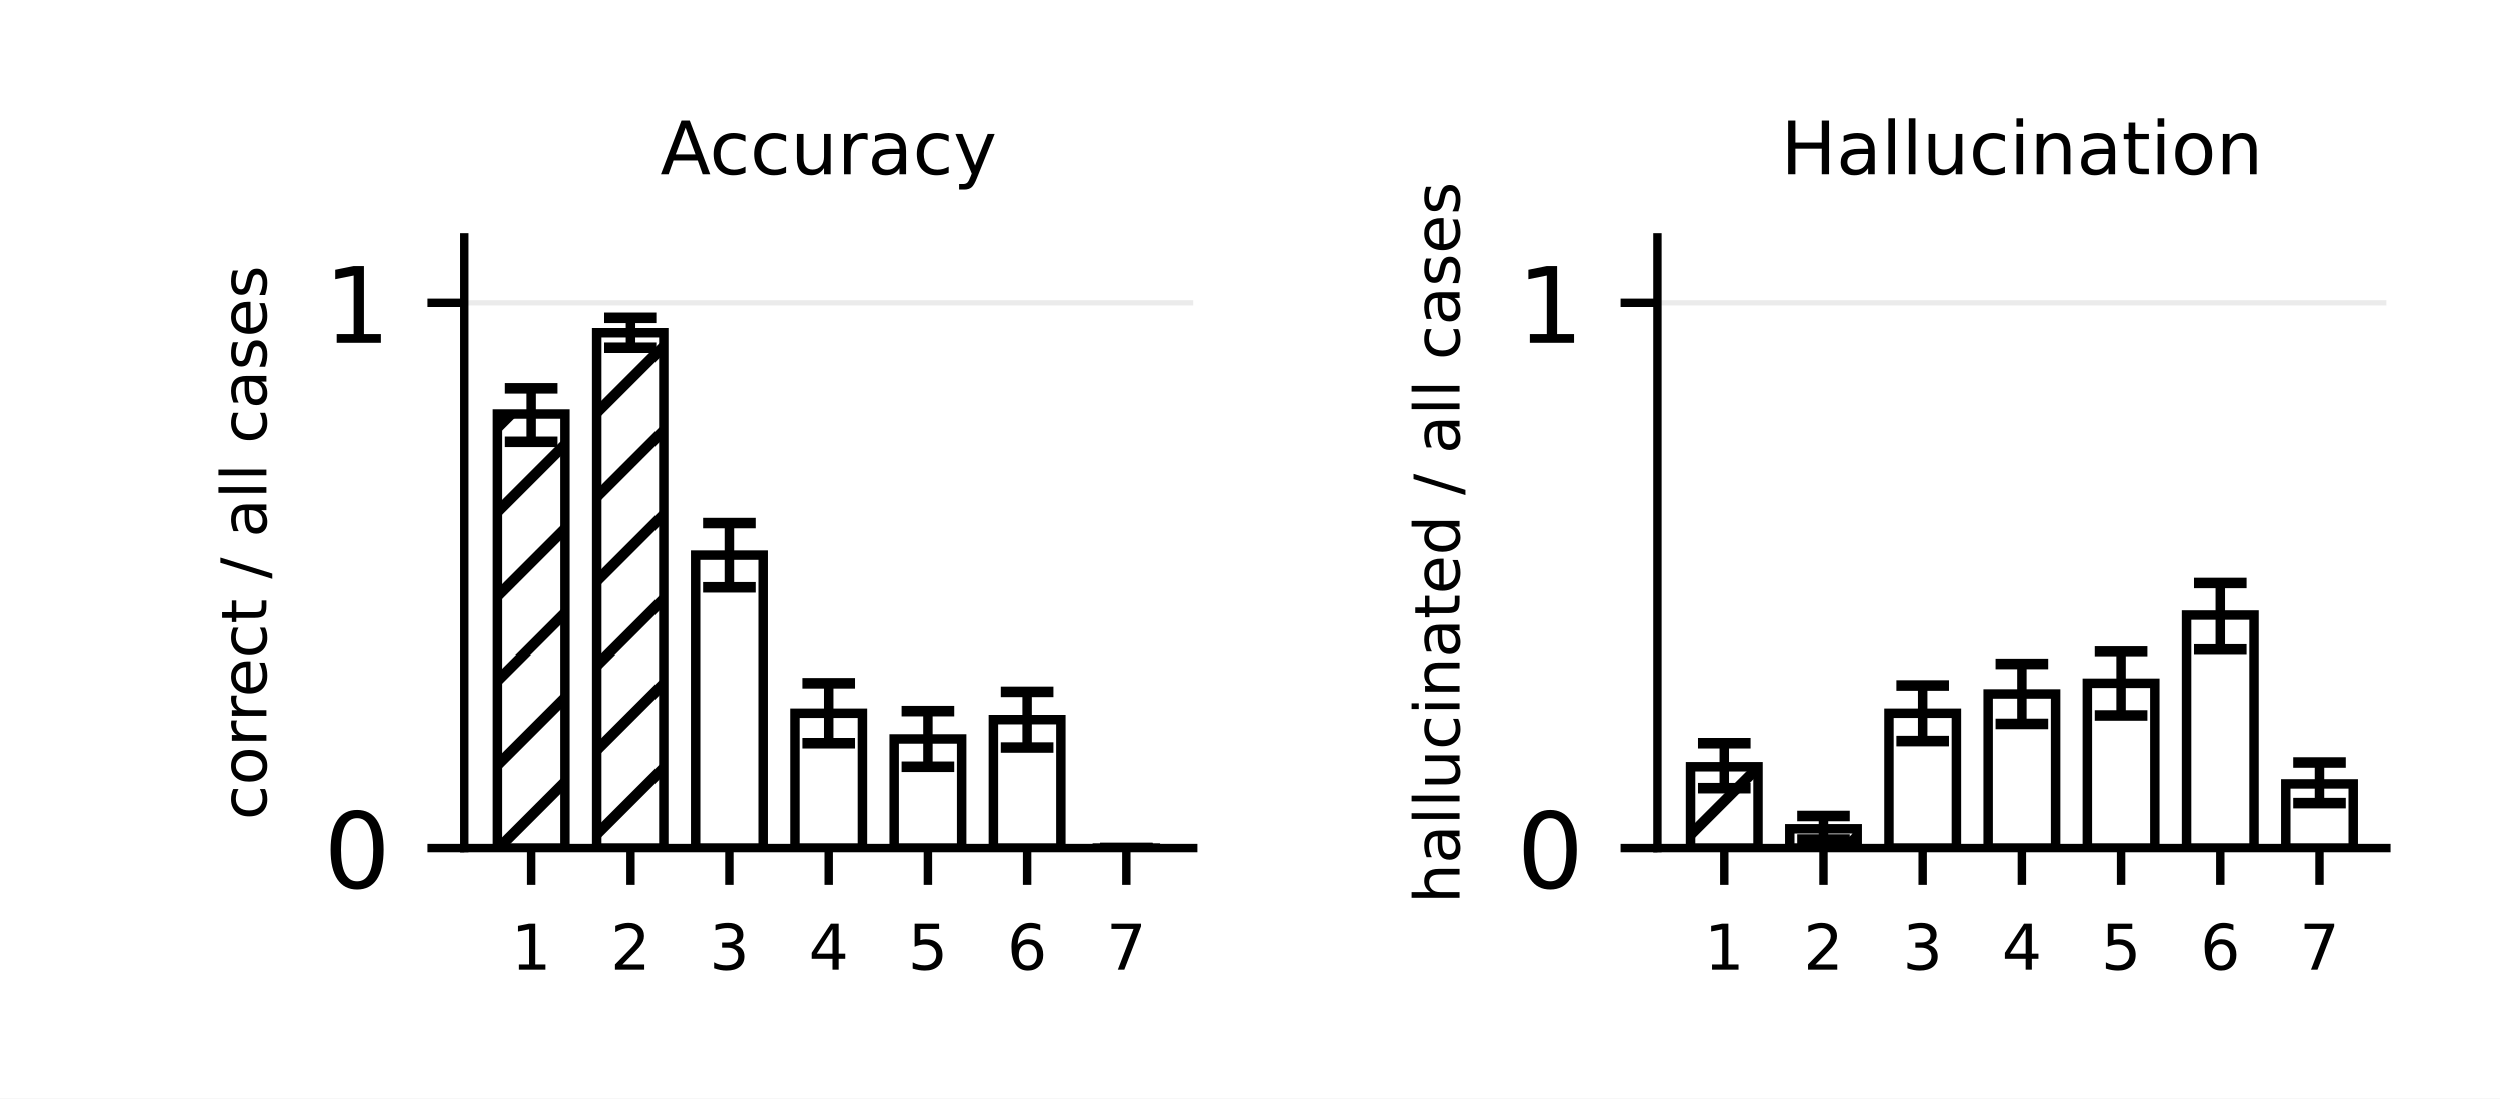
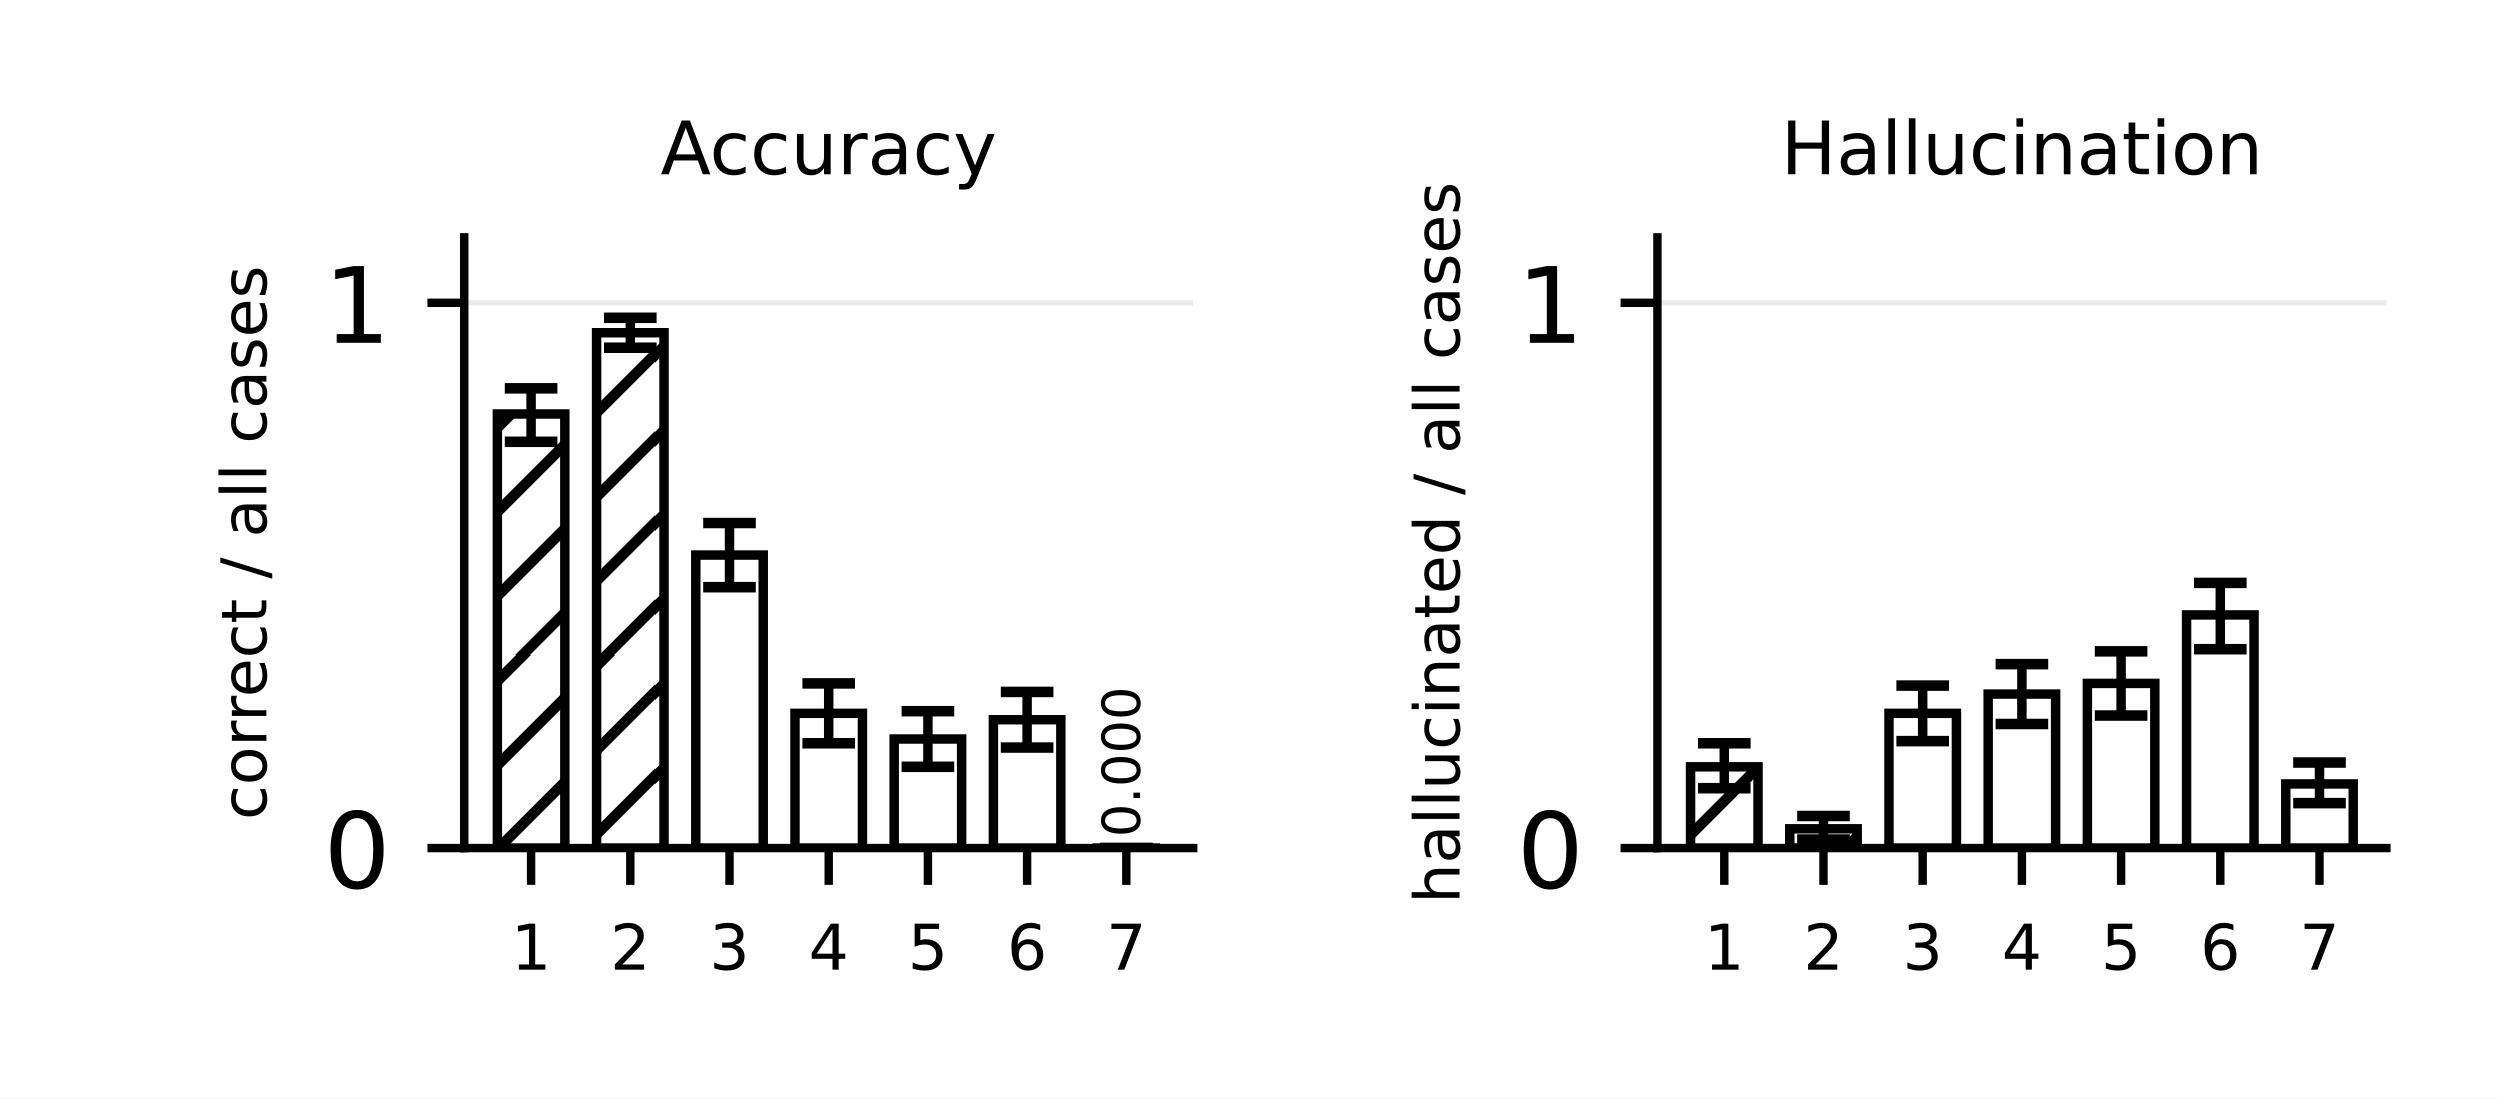
<svg xmlns="http://www.w3.org/2000/svg" xmlns:xlink="http://www.w3.org/1999/xlink" width="237.6pt" height="104.4pt" viewBox="0 0 237.6 104.4" version="1.1">
  <defs>
    <style type="text/css">*{stroke-linejoin: round; stroke-linecap: butt}</style>
  </defs>
  <g id="figure_1">
    <g id="patch_1">
      <path d="M 0 104.4  L 237.6 104.4  L 237.6 0  L 0 0  z " style="fill: #ffffff" />
    </g>
    <g id="axes_1">
      <g id="patch_2">
        <path d="M 44.121 80.6  L 113.4 80.6  L 113.4 22.56  L 44.121 22.56  z " style="fill: #ffffff" />
      </g>
      <g id="matplotlib.axis_1">
        <g id="xtick_1">
          <g id="line2d_1">
            <defs>
              <path id="m5c77eb279c" d="M 0 0  L 0 3.5  " style="stroke: #000000; stroke-width: 0.8" />
            </defs>
            <g>
              <use xlink:href="#m5c77eb279c" x="50.476" y="80.6" style="stroke: #000000; stroke-width: 0.8" />
            </g>
          </g>
          <g id="text_1">
            <g transform="translate(48.56728 92.15859) scale(0.06 -0.06)">
              <defs>
                <path id="DejaVuSans-14" d="M 794 531  L 1825 531  L 1825 4091  L 703 3866  L 703 4441  L 1819 4666  L 2450 4666  L 2450 531  L 3481 531  L 3481 0  L 794 0  L 794 531  z " transform="scale(0.015625)" />
              </defs>
              <use xlink:href="#DejaVuSans-14" />
            </g>
          </g>
        </g>
        <g id="xtick_2">
          <g id="line2d_2">
            <g>
              <use xlink:href="#m5c77eb279c" x="59.904" y="80.6" style="stroke: #000000; stroke-width: 0.8" />
            </g>
          </g>
          <g id="text_2">
            <g transform="translate(57.9955 92.15859) scale(0.06 -0.06)">
              <defs>
                <path id="DejaVuSans-15" d="M 1228 531  L 3431 531  L 3431 0  L 469 0  L 469 531  Q 828 903 1448 1529  Q 2069 2156 2228 2338  Q 2531 2678 2651 2914  Q 2772 3150 2772 3378  Q 2772 3750 2511 3984  Q 2250 4219 1831 4219  Q 1534 4219 1204 4116  Q 875 4013 500 3803  L 500 4441  Q 881 4594 1212 4672  Q 1544 4750 1819 4750  Q 2544 4750 2975 4387  Q 3406 4025 3406 3419  Q 3406 3131 3298 2873  Q 3191 2616 2906 2266  Q 2828 2175 2409 1742  Q 1991 1309 1228 531  z " transform="scale(0.015625)" />
              </defs>
              <use xlink:href="#DejaVuSans-15" />
            </g>
          </g>
        </g>
        <g id="xtick_3">
          <g id="line2d_3">
            <g>
              <use xlink:href="#m5c77eb279c" x="69.332" y="80.6" style="stroke: #000000; stroke-width: 0.8" />
            </g>
          </g>
          <g id="text_3">
            <g transform="translate(67.42373 92.15859) scale(0.06 -0.06)">
              <defs>
                <path id="DejaVuSans-16" d="M 2597 2516  Q 3050 2419 3304 2112  Q 3559 1806 3559 1356  Q 3559 666 3084 287  Q 2609 -91 1734 -91  Q 1441 -91 1130 -33  Q 819 25 488 141  L 488 750  Q 750 597 1062 519  Q 1375 441 1716 441  Q 2309 441 2620 675  Q 2931 909 2931 1356  Q 2931 1769 2642 2001  Q 2353 2234 1838 2234  L 1294 2234  L 1294 2753  L 1863 2753  Q 2328 2753 2575 2939  Q 2822 3125 2822 3475  Q 2822 3834 2567 4026  Q 2313 4219 1838 4219  Q 1578 4219 1281 4162  Q 984 4106 628 3988  L 628 4550  Q 988 4650 1302 4700  Q 1616 4750 1894 4750  Q 2613 4750 3031 4423  Q 3450 4097 3450 3541  Q 3450 3153 3228 2886  Q 3006 2619 2597 2516  z " transform="scale(0.015625)" />
              </defs>
              <use xlink:href="#DejaVuSans-16" />
            </g>
          </g>
        </g>
        <g id="xtick_4">
          <g id="line2d_4">
            <g>
              <use xlink:href="#m5c77eb279c" x="78.761" y="80.6" style="stroke: #000000; stroke-width: 0.8" />
            </g>
          </g>
          <g id="text_4">
            <g transform="translate(76.85195 92.15859) scale(0.06 -0.06)">
              <defs>
                <path id="DejaVuSans-17" d="M 2419 4116  L 825 1625  L 2419 1625  L 2419 4116  z M 2253 4666  L 3047 4666  L 3047 1625  L 3713 1625  L 3713 1100  L 3047 1100  L 3047 0  L 2419 0  L 2419 1100  L 313 1100  L 313 1709  L 2253 4666  z " transform="scale(0.015625)" />
              </defs>
              <use xlink:href="#DejaVuSans-17" />
            </g>
          </g>
        </g>
        <g id="xtick_5">
          <g id="line2d_5">
            <g>
              <use xlink:href="#m5c77eb279c" x="88.189" y="80.6" style="stroke: #000000; stroke-width: 0.8" />
            </g>
          </g>
          <g id="text_5">
            <g transform="translate(86.28018 92.15859) scale(0.06 -0.06)">
              <defs>
                <path id="DejaVuSans-18" d="M 691 4666  L 3169 4666  L 3169 4134  L 1269 4134  L 1269 2991  Q 1406 3038 1543 3061  Q 1681 3084 1819 3084  Q 2600 3084 3056 2656  Q 3513 2228 3513 1497  Q 3513 744 3044 326  Q 2575 -91 1722 -91  Q 1428 -91 1123 -41  Q 819 9 494 109  L 494 744  Q 775 591 1075 516  Q 1375 441 1709 441  Q 2250 441 2565 725  Q 2881 1009 2881 1497  Q 2881 1984 2565 2268  Q 2250 2553 1709 2553  Q 1456 2553 1204 2497  Q 953 2441 691 2322  L 691 4666  z " transform="scale(0.015625)" />
              </defs>
              <use xlink:href="#DejaVuSans-18" />
            </g>
          </g>
        </g>
        <g id="xtick_6">
          <g id="line2d_6">
            <g>
              <use xlink:href="#m5c77eb279c" x="97.617" y="80.6" style="stroke: #000000; stroke-width: 0.8" />
            </g>
          </g>
          <g id="text_6">
            <g transform="translate(95.7084 92.15859) scale(0.06 -0.06)">
              <defs>
                <path id="DejaVuSans-19" d="M 2113 2584  Q 1688 2584 1439 2293  Q 1191 2003 1191 1497  Q 1191 994 1439 701  Q 1688 409 2113 409  Q 2538 409 2786 701  Q 3034 994 3034 1497  Q 3034 2003 2786 2293  Q 2538 2584 2113 2584  z M 3366 4563  L 3366 3988  Q 3128 4100 2886 4159  Q 2644 4219 2406 4219  Q 1781 4219 1451 3797  Q 1122 3375 1075 2522  Q 1259 2794 1537 2939  Q 1816 3084 2150 3084  Q 2853 3084 3261 2657  Q 3669 2231 3669 1497  Q 3669 778 3244 343  Q 2819 -91 2113 -91  Q 1303 -91 875 529  Q 447 1150 447 2328  Q 447 3434 972 4092  Q 1497 4750 2381 4750  Q 2619 4750 2861 4703  Q 3103 4656 3366 4563  z " transform="scale(0.015625)" />
              </defs>
              <use xlink:href="#DejaVuSans-19" />
            </g>
          </g>
        </g>
        <g id="xtick_7">
          <g id="line2d_7">
            <g>
              <use xlink:href="#m5c77eb279c" x="107.045" y="80.6" style="stroke: #000000; stroke-width: 0.8" />
            </g>
          </g>
          <g id="text_7">
            <g transform="translate(105.1366 92.15859) scale(0.06 -0.06)">
              <defs>
                <path id="DejaVuSans-1a" d="M 525 4666  L 3525 4666  L 3525 4397  L 1831 0  L 1172 0  L 2766 4134  L 525 4134  L 525 4666  z " transform="scale(0.015625)" />
              </defs>
              <use xlink:href="#DejaVuSans-1a" />
            </g>
          </g>
        </g>
      </g>
      <g id="matplotlib.axis_2">
        <g id="ytick_1">
          <g id="line2d_8">
            <path d="M 44.121 80.6  L 113.4 80.6  " clip-path="url(#pd2de318ca3)" style="fill: none; stroke: #b0b0b0; stroke-opacity: 0.25; stroke-width: 0.5; stroke-linecap: square" />
          </g>
          <g id="line2d_9">
            <defs>
              <path id="m123de1e833" d="M 0 0  L -3.5 0  " style="stroke: #000000; stroke-width: 0.8" />
            </defs>
            <g>
              <use xlink:href="#m123de1e833" x="44.121" y="80.6" style="stroke: #000000; stroke-width: 0.8" />
            </g>
          </g>
          <g id="text_8">
            <g transform="translate(30.75891 84.39883) scale(0.1 -0.1)">
              <defs>
                <path id="DejaVuSans-13" d="M 2034 4250  Q 1547 4250 1301 3770  Q 1056 3291 1056 2328  Q 1056 1369 1301 889  Q 1547 409 2034 409  Q 2525 409 2770 889  Q 3016 1369 3016 2328  Q 3016 3291 2770 3770  Q 2525 4250 2034 4250  z M 2034 4750  Q 2819 4750 3233 4129  Q 3647 3509 3647 2328  Q 3647 1150 3233 529  Q 2819 -91 2034 -91  Q 1250 -91 836 529  Q 422 1150 422 2328  Q 422 3509 836 4129  Q 1250 4750 2034 4750  z " transform="scale(0.015625)" />
              </defs>
              <use xlink:href="#DejaVuSans-13" />
            </g>
          </g>
        </g>
        <g id="ytick_2">
          <g id="line2d_10">
            <path d="M 44.121 28.779  L 113.4 28.779  " clip-path="url(#pd2de318ca3)" style="fill: none; stroke: #b0b0b0; stroke-opacity: 0.25; stroke-width: 0.5; stroke-linecap: square" />
          </g>
          <g id="line2d_11">
            <g>
              <use xlink:href="#m123de1e833" x="44.121" y="28.779" style="stroke: #000000; stroke-width: 0.8" />
            </g>
          </g>
          <g id="text_9">
            <g transform="translate(30.75891 32.5774) scale(0.1 -0.1)">
              <use xlink:href="#DejaVuSans-14" />
            </g>
          </g>
        </g>
        <g id="text_10">
          <g transform="translate(25.3175 77.92047) rotate(-90) scale(0.06 -0.06)">
            <defs>
              <path id="DejaVuSans-46" d="M 3122 3366  L 3122 2828  Q 2878 2963 2633 3030  Q 2388 3097 2138 3097  Q 1578 3097 1268 2742  Q 959 2388 959 1747  Q 959 1106 1268 751  Q 1578 397 2138 397  Q 2388 397 2633 464  Q 2878 531 3122 666  L 3122 134  Q 2881 22 2623 -34  Q 2366 -91 2075 -91  Q 1284 -91 818 406  Q 353 903 353 1747  Q 353 2603 823 3093  Q 1294 3584 2113 3584  Q 2378 3584 2631 3529  Q 2884 3475 3122 3366  z " transform="scale(0.015625)" />
              <path id="DejaVuSans-52" d="M 1959 3097  Q 1497 3097 1228 2736  Q 959 2375 959 1747  Q 959 1119 1226 758  Q 1494 397 1959 397  Q 2419 397 2687 759  Q 2956 1122 2956 1747  Q 2956 2369 2687 2733  Q 2419 3097 1959 3097  z M 1959 3584  Q 2709 3584 3137 3096  Q 3566 2609 3566 1747  Q 3566 888 3137 398  Q 2709 -91 1959 -91  Q 1206 -91 779 398  Q 353 888 353 1747  Q 353 2609 779 3096  Q 1206 3584 1959 3584  z " transform="scale(0.015625)" />
              <path id="DejaVuSans-55" d="M 2631 2963  Q 2534 3019 2420 3045  Q 2306 3072 2169 3072  Q 1681 3072 1420 2755  Q 1159 2438 1159 1844  L 1159 0  L 581 0  L 581 3500  L 1159 3500  L 1159 2956  Q 1341 3275 1631 3429  Q 1922 3584 2338 3584  Q 2397 3584 2469 3576  Q 2541 3569 2628 3553  L 2631 2963  z " transform="scale(0.015625)" />
              <path id="DejaVuSans-48" d="M 3597 1894  L 3597 1613  L 953 1613  Q 991 1019 1311 708  Q 1631 397 2203 397  Q 2534 397 2845 478  Q 3156 559 3463 722  L 3463 178  Q 3153 47 2828 -22  Q 2503 -91 2169 -91  Q 1331 -91 842 396  Q 353 884 353 1716  Q 353 2575 817 3079  Q 1281 3584 2069 3584  Q 2775 3584 3186 3129  Q 3597 2675 3597 1894  z M 3022 2063  Q 3016 2534 2758 2815  Q 2500 3097 2075 3097  Q 1594 3097 1305 2825  Q 1016 2553 972 2059  L 3022 2063  z " transform="scale(0.015625)" />
              <path id="DejaVuSans-57" d="M 1172 4494  L 1172 3500  L 2356 3500  L 2356 3053  L 1172 3053  L 1172 1153  Q 1172 725 1289 603  Q 1406 481 1766 481  L 2356 481  L 2356 0  L 1766 0  Q 1100 0 847 248  Q 594 497 594 1153  L 594 3053  L 172 3053  L 172 3500  L 594 3500  L 594 4494  L 1172 4494  z " transform="scale(0.015625)" />
              <path id="DejaVuSans-3" transform="scale(0.015625)" />
              <path id="DejaVuSans-12" d="M 1625 4666  L 2156 4666  L 531 -594  L 0 -594  L 1625 4666  z " transform="scale(0.015625)" />
              <path id="DejaVuSans-44" d="M 2194 1759  Q 1497 1759 1228 1600  Q 959 1441 959 1056  Q 959 750 1161 570  Q 1363 391 1709 391  Q 2188 391 2477 730  Q 2766 1069 2766 1631  L 2766 1759  L 2194 1759  z M 3341 1997  L 3341 0  L 2766 0  L 2766 531  Q 2569 213 2275 61  Q 1981 -91 1556 -91  Q 1019 -91 701 211  Q 384 513 384 1019  Q 384 1609 779 1909  Q 1175 2209 1959 2209  L 2766 2209  L 2766 2266  Q 2766 2663 2505 2880  Q 2244 3097 1772 3097  Q 1472 3097 1187 3025  Q 903 2953 641 2809  L 641 3341  Q 956 3463 1253 3523  Q 1550 3584 1831 3584  Q 2591 3584 2966 3190  Q 3341 2797 3341 1997  z " transform="scale(0.015625)" />
              <path id="DejaVuSans-4f" d="M 603 4863  L 1178 4863  L 1178 0  L 603 0  L 603 4863  z " transform="scale(0.015625)" />
              <path id="DejaVuSans-56" d="M 2834 3397  L 2834 2853  Q 2591 2978 2328 3040  Q 2066 3103 1784 3103  Q 1356 3103 1142 2972  Q 928 2841 928 2578  Q 928 2378 1081 2264  Q 1234 2150 1697 2047  L 1894 2003  Q 2506 1872 2764 1633  Q 3022 1394 3022 966  Q 3022 478 2636 193  Q 2250 -91 1575 -91  Q 1294 -91 989 -36  Q 684 19 347 128  L 347 722  Q 666 556 975 473  Q 1284 391 1588 391  Q 1994 391 2212 530  Q 2431 669 2431 922  Q 2431 1156 2273 1281  Q 2116 1406 1581 1522  L 1381 1569  Q 847 1681 609 1914  Q 372 2147 372 2553  Q 372 3047 722 3315  Q 1072 3584 1716 3584  Q 2034 3584 2315 3537  Q 2597 3491 2834 3397  z " transform="scale(0.015625)" />
            </defs>
            <use xlink:href="#DejaVuSans-46" />
            <use xlink:href="#DejaVuSans-52" transform="translate(54.98438 0)" />
            <use xlink:href="#DejaVuSans-55" transform="translate(116.1719 0)" />
            <use xlink:href="#DejaVuSans-55" transform="translate(155.5312 0)" />
            <use xlink:href="#DejaVuSans-48" transform="translate(194.4375 0)" />
            <use xlink:href="#DejaVuSans-46" transform="translate(255.9688 0)" />
            <use xlink:href="#DejaVuSans-57" transform="translate(310.9531 0)" />
            <use xlink:href="#DejaVuSans-3" transform="translate(350.1562 0)" />
            <use xlink:href="#DejaVuSans-12" transform="translate(381.9375 0)" />
            <use xlink:href="#DejaVuSans-3" transform="translate(415.625 0)" />
            <use xlink:href="#DejaVuSans-44" transform="translate(447.4062 0)" />
            <use xlink:href="#DejaVuSans-4f" transform="translate(508.6875 0)" />
            <use xlink:href="#DejaVuSans-4f" transform="translate(536.4688 0)" />
            <use xlink:href="#DejaVuSans-3" transform="translate(564.25 0)" />
            <use xlink:href="#DejaVuSans-46" transform="translate(596.0312 0)" />
            <use xlink:href="#DejaVuSans-44" transform="translate(651.0156 0)" />
            <use xlink:href="#DejaVuSans-56" transform="translate(712.2969 0)" />
            <use xlink:href="#DejaVuSans-48" transform="translate(764.3906 0)" />
            <use xlink:href="#DejaVuSans-56" transform="translate(825.9219 0)" />
          </g>
        </g>
      </g>
      <g id="patch_3">
        <path d="M 47.27 80.6  L 53.682 80.6  L 53.682 39.345  L 47.27 39.345  z " clip-path="url(#pd2de318ca3)" style="fill: url(#h8605f12d68); stroke: #000000; stroke-width: 0.9; stroke-linejoin: miter" />
      </g>
      <g id="patch_4">
        <path d="M 56.699 80.6  L 63.11 80.6  L 63.11 31.624  L 56.699 31.624  z " clip-path="url(#pd2de318ca3)" style="fill: url(#h8605f12d68); stroke: #000000; stroke-width: 0.9; stroke-linejoin: miter" />
      </g>
      <g id="patch_5">
        <path d="M 66.127 80.6  L 72.538 80.6  L 72.538 52.756  L 66.127 52.756  z " clip-path="url(#pd2de318ca3)" style="fill: #ffffff; stroke: #000000; stroke-width: 0.9; stroke-linejoin: miter" />
      </g>
      <g id="patch_6">
        <path d="M 75.555 80.6  L 81.966 80.6  L 81.966 67.795  L 75.555 67.795  z " clip-path="url(#pd2de318ca3)" style="fill: #ffffff; stroke: #000000; stroke-width: 0.9; stroke-linejoin: miter" />
      </g>
      <g id="patch_7">
        <path d="M 84.983 80.6  L 91.395 80.6  L 91.395 70.236  L 84.983 70.236  z " clip-path="url(#pd2de318ca3)" style="fill: #ffffff; stroke: #000000; stroke-width: 0.9; stroke-linejoin: miter" />
      </g>
      <g id="patch_8">
        <path d="M 94.412 80.6  L 100.823 80.6  L 100.823 68.406  L 94.412 68.406  z " clip-path="url(#pd2de318ca3)" style="fill: #ffffff; stroke: #000000; stroke-width: 0.9; stroke-linejoin: miter" />
      </g>
      <g id="patch_9">
        <path d="M 103.84 80.6  L 110.251 80.6  L 110.251 80.6  L 103.84 80.6  z " clip-path="url(#pd2de318ca3)" style="fill: #ffffff; stroke: #000000; stroke-width: 0.9; stroke-linejoin: miter" />
      </g>
      <g id="LineCollection_1">
        <path d="M 50.476 41.988  L 50.476 36.909  " clip-path="url(#pd2de318ca3)" style="fill: none; stroke: #000000; stroke-width: 0.9" />
        <path d="M 59.904 33.049  L 59.904 30.204  " clip-path="url(#pd2de318ca3)" style="fill: none; stroke: #000000; stroke-width: 0.9" />
        <path d="M 69.332 55.809  L 69.332 49.709  " clip-path="url(#pd2de318ca3)" style="fill: none; stroke: #000000; stroke-width: 0.9" />
        <path d="M 78.761 70.64  L 78.761 64.95  " clip-path="url(#pd2de318ca3)" style="fill: none; stroke: #000000; stroke-width: 0.9" />
        <path d="M 88.189 72.879  L 88.189 67.593  " clip-path="url(#pd2de318ca3)" style="fill: none; stroke: #000000; stroke-width: 0.9" />
        <path d="M 97.617 71.049  L 97.617 65.764  " clip-path="url(#pd2de318ca3)" style="fill: none; stroke: #000000; stroke-width: 0.9" />
        <path d="M 107.045 80.6  L 107.045 80.6  " clip-path="url(#pd2de318ca3)" style="fill: none; stroke: #000000; stroke-width: 0.9" />
      </g>
      <g id="line2d_12">
        <defs>
          <path id="m8cae5026dc" d="M 2.5 0  L -2.5 -0  " style="stroke: #000000" />
        </defs>
        <g clip-path="url(#pd2de318ca3)">
          <use xlink:href="#m8cae5026dc" x="50.476" y="41.988" style="fill: #1f77b4; stroke: #000000" />
          <use xlink:href="#m8cae5026dc" x="59.904" y="33.049" style="fill: #1f77b4; stroke: #000000" />
          <use xlink:href="#m8cae5026dc" x="69.332" y="55.809" style="fill: #1f77b4; stroke: #000000" />
          <use xlink:href="#m8cae5026dc" x="78.761" y="70.64" style="fill: #1f77b4; stroke: #000000" />
          <use xlink:href="#m8cae5026dc" x="88.189" y="72.879" style="fill: #1f77b4; stroke: #000000" />
          <use xlink:href="#m8cae5026dc" x="97.617" y="71.049" style="fill: #1f77b4; stroke: #000000" />
          <use xlink:href="#m8cae5026dc" x="107.045" y="80.6" style="fill: #1f77b4; stroke: #000000" />
        </g>
      </g>
      <g id="line2d_13">
        <g clip-path="url(#pd2de318ca3)">
          <use xlink:href="#m8cae5026dc" x="50.476" y="36.909" style="fill: #1f77b4; stroke: #000000" />
          <use xlink:href="#m8cae5026dc" x="59.904" y="30.204" style="fill: #1f77b4; stroke: #000000" />
          <use xlink:href="#m8cae5026dc" x="69.332" y="49.709" style="fill: #1f77b4; stroke: #000000" />
          <use xlink:href="#m8cae5026dc" x="78.761" y="64.95" style="fill: #1f77b4; stroke: #000000" />
          <use xlink:href="#m8cae5026dc" x="88.189" y="67.593" style="fill: #1f77b4; stroke: #000000" />
          <use xlink:href="#m8cae5026dc" x="97.617" y="65.764" style="fill: #1f77b4; stroke: #000000" />
          <use xlink:href="#m8cae5026dc" x="107.045" y="80.6" style="fill: #1f77b4; stroke: #000000" />
        </g>
      </g>
      <g id="patch_10">
        <path d="M 44.121 80.6  L 44.121 22.56  " style="fill: none; stroke: #000000; stroke-width: 0.8; stroke-linejoin: miter; stroke-linecap: square" />
      </g>
      <g id="patch_11">
        <path d="M 44.121 80.6  L 113.4 80.6  " style="fill: none; stroke: #000000; stroke-width: 0.8; stroke-linejoin: miter; stroke-linecap: square" />
      </g>
      <g id="text_11">
+         <g transform="translate(108.3442 79.56357) rotate(-90) scale(0.05 -0.05)">
+           <defs>
+             <path id="DejaVuSans-11" d="M 684 794  L 1344 794  L 1344 0  L 684 0  L 684 794  z " transform="scale(0.015625)" />
+           </defs>
+           <use xlink:href="#DejaVuSans-13" />
+           <use xlink:href="#DejaVuSans-11" transform="translate(63.625 0)" />
+           <use xlink:href="#DejaVuSans-13" transform="translate(95.40625 0)" />
+           <use xlink:href="#DejaVuSans-13" transform="translate(159.0312 0)" />
+           <use xlink:href="#DejaVuSans-13" transform="translate(222.6562 0)" />
+         </g>
+       </g>
+       <g id="text_12">
        <g transform="translate(62.78102 16.56) scale(0.07 -0.07)">
          <defs>
            <path id="DejaVuSans-24" d="M 2188 4044  L 1331 1722  L 3047 1722  L 2188 4044  z M 1831 4666  L 2547 4666  L 4325 0  L 3669 0  L 3244 1197  L 1141 1197  L 716 0  L 50 0  L 1831 4666  z " transform="scale(0.015625)" />
            <path id="DejaVuSans-58" d="M 544 1381  L 544 3500  L 1119 3500  L 1119 1403  Q 1119 906 1312 657  Q 1506 409 1894 409  Q 2359 409 2629 706  Q 2900 1003 2900 1516  L 2900 3500  L 3475 3500  L 3475 0  L 2900 0  L 2900 538  Q 2691 219 2414 64  Q 2138 -91 1772 -91  Q 1169 -91 856 284  Q 544 659 544 1381  z M 1991 3584  L 1991 3584  z " transform="scale(0.015625)" />
            <path id="DejaVuSans-5c" d="M 2059 -325  Q 1816 -950 1584 -1140  Q 1353 -1331 966 -1331  L 506 -1331  L 506 -850  L 844 -850  Q 1081 -850 1212 -737  Q 1344 -625 1503 -206  L 1606 56  L 191 3500  L 800 3500  L 1894 763  L 2988 3500  L 3597 3500  L 2059 -325  z " transform="scale(0.015625)" />
          </defs>
          <use xlink:href="#DejaVuSans-24" />
          <use xlink:href="#DejaVuSans-46" transform="translate(66.65625 0)" />
          <use xlink:href="#DejaVuSans-46" transform="translate(121.6406 0)" />
          <use xlink:href="#DejaVuSans-58" transform="translate(176.625 0)" />
          <use xlink:href="#DejaVuSans-55" transform="translate(240 0)" />
          <use xlink:href="#DejaVuSans-44" transform="translate(281.1094 0)" />
          <use xlink:href="#DejaVuSans-46" transform="translate(342.3906 0)" />
          <use xlink:href="#DejaVuSans-5c" transform="translate(397.375 0)" />
        </g>
      </g>
    </g>
    <g id="axes_2">
      <g id="patch_12">
        <path d="M 157.521 80.6  L 226.8 80.6  L 226.8 22.56  L 157.521 22.56  z " style="fill: #ffffff" />
      </g>
      <g id="matplotlib.axis_3">
        <g id="xtick_8">
          <g id="line2d_14">
            <g>
              <use xlink:href="#m5c77eb279c" x="163.876" y="80.6" style="stroke: #000000; stroke-width: 0.8" />
            </g>
          </g>
-           <g id="text_12">
+           <g id="text_13">
            <g transform="translate(161.9673 92.15859) scale(0.06 -0.06)">
              <use xlink:href="#DejaVuSans-14" />
            </g>
          </g>
        </g>
        <g id="xtick_9">
          <g id="line2d_15">
            <g>
              <use xlink:href="#m5c77eb279c" x="173.304" y="80.6" style="stroke: #000000; stroke-width: 0.8" />
            </g>
          </g>
-           <g id="text_13">
+           <g id="text_14">
            <g transform="translate(171.3955 92.15859) scale(0.06 -0.06)">
              <use xlink:href="#DejaVuSans-15" />
            </g>
          </g>
        </g>
        <g id="xtick_10">
          <g id="line2d_16">
            <g>
              <use xlink:href="#m5c77eb279c" x="182.732" y="80.6" style="stroke: #000000; stroke-width: 0.8" />
            </g>
          </g>
-           <g id="text_14">
+           <g id="text_15">
            <g transform="translate(180.8237 92.15859) scale(0.06 -0.06)">
              <use xlink:href="#DejaVuSans-16" />
            </g>
          </g>
        </g>
        <g id="xtick_11">
          <g id="line2d_17">
            <g>
              <use xlink:href="#m5c77eb279c" x="192.161" y="80.6" style="stroke: #000000; stroke-width: 0.8" />
            </g>
          </g>
-           <g id="text_15">
+           <g id="text_16">
            <g transform="translate(190.252 92.15859) scale(0.06 -0.06)">
              <use xlink:href="#DejaVuSans-17" />
            </g>
          </g>
        </g>
        <g id="xtick_12">
          <g id="line2d_18">
            <g>
              <use xlink:href="#m5c77eb279c" x="201.589" y="80.6" style="stroke: #000000; stroke-width: 0.8" />
            </g>
          </g>
-           <g id="text_16">
+           <g id="text_17">
            <g transform="translate(199.6802 92.15859) scale(0.06 -0.06)">
              <use xlink:href="#DejaVuSans-18" />
            </g>
          </g>
        </g>
        <g id="xtick_13">
          <g id="line2d_19">
            <g>
              <use xlink:href="#m5c77eb279c" x="211.017" y="80.6" style="stroke: #000000; stroke-width: 0.8" />
            </g>
          </g>
-           <g id="text_17">
+           <g id="text_18">
            <g transform="translate(209.1084 92.15859) scale(0.06 -0.06)">
              <use xlink:href="#DejaVuSans-19" />
            </g>
          </g>
        </g>
        <g id="xtick_14">
          <g id="line2d_20">
            <g>
              <use xlink:href="#m5c77eb279c" x="220.445" y="80.6" style="stroke: #000000; stroke-width: 0.8" />
            </g>
          </g>
-           <g id="text_18">
+           <g id="text_19">
            <g transform="translate(218.5366 92.15859) scale(0.06 -0.06)">
              <use xlink:href="#DejaVuSans-1a" />
            </g>
          </g>
        </g>
      </g>
      <g id="matplotlib.axis_4">
        <g id="ytick_3">
          <g id="line2d_21">
            <path d="M 157.521 80.6  L 226.8 80.6  " clip-path="url(#p2d73ad8376)" style="fill: none; stroke: #b0b0b0; stroke-opacity: 0.25; stroke-width: 0.5; stroke-linecap: square" />
          </g>
          <g id="line2d_22">
            <g>
              <use xlink:href="#m123de1e833" x="157.521" y="80.6" style="stroke: #000000; stroke-width: 0.8" />
            </g>
          </g>
-           <g id="text_19">
+           <g id="text_20">
            <g transform="translate(144.1589 84.39883) scale(0.1 -0.1)">
              <use xlink:href="#DejaVuSans-13" />
            </g>
          </g>
        </g>
        <g id="ytick_4">
          <g id="line2d_23">
            <path d="M 157.521 28.779  L 226.8 28.779  " clip-path="url(#p2d73ad8376)" style="fill: none; stroke: #b0b0b0; stroke-opacity: 0.25; stroke-width: 0.5; stroke-linecap: square" />
          </g>
          <g id="line2d_24">
            <g>
              <use xlink:href="#m123de1e833" x="157.521" y="28.779" style="stroke: #000000; stroke-width: 0.8" />
            </g>
          </g>
-           <g id="text_20">
+           <g id="text_21">
            <g transform="translate(144.1589 32.5774) scale(0.1 -0.1)">
              <use xlink:href="#DejaVuSans-14" />
            </g>
          </g>
        </g>
-         <g id="text_21">
+         <g id="text_22">
          <g transform="translate(138.7175 85.87281) rotate(-90) scale(0.06 -0.06)">
            <defs>
              <path id="DejaVuSans-4b" d="M 3513 2113  L 3513 0  L 2938 0  L 2938 2094  Q 2938 2591 2744 2837  Q 2550 3084 2163 3084  Q 1697 3084 1428 2787  Q 1159 2491 1159 1978  L 1159 0  L 581 0  L 581 4863  L 1159 4863  L 1159 2956  Q 1366 3272 1645 3428  Q 1925 3584 2291 3584  Q 2894 3584 3203 3211  Q 3513 2838 3513 2113  z " transform="scale(0.015625)" />
              <path id="DejaVuSans-4c" d="M 603 3500  L 1178 3500  L 1178 0  L 603 0  L 603 3500  z M 603 4863  L 1178 4863  L 1178 4134  L 603 4134  L 603 4863  z " transform="scale(0.015625)" />
              <path id="DejaVuSans-51" d="M 3513 2113  L 3513 0  L 2938 0  L 2938 2094  Q 2938 2591 2744 2837  Q 2550 3084 2163 3084  Q 1697 3084 1428 2787  Q 1159 2491 1159 1978  L 1159 0  L 581 0  L 581 3500  L 1159 3500  L 1159 2956  Q 1366 3272 1645 3428  Q 1925 3584 2291 3584  Q 2894 3584 3203 3211  Q 3513 2838 3513 2113  z " transform="scale(0.015625)" />
              <path id="DejaVuSans-47" d="M 2906 2969  L 2906 4863  L 3481 4863  L 3481 0  L 2906 0  L 2906 525  Q 2725 213 2448 61  Q 2172 -91 1784 -91  Q 1150 -91 751 415  Q 353 922 353 1747  Q 353 2572 751 3078  Q 1150 3584 1784 3584  Q 2172 3584 2448 3432  Q 2725 3281 2906 2969  z M 947 1747  Q 947 1113 1208 752  Q 1469 391 1925 391  Q 2381 391 2643 752  Q 2906 1113 2906 1747  Q 2906 2381 2643 2742  Q 2381 3103 1925 3103  Q 1469 3103 1208 2742  Q 947 2381 947 1747  z " transform="scale(0.015625)" />
            </defs>
            <use xlink:href="#DejaVuSans-4b" />
            <use xlink:href="#DejaVuSans-44" transform="translate(63.375 0)" />
            <use xlink:href="#DejaVuSans-4f" transform="translate(124.6562 0)" />
            <use xlink:href="#DejaVuSans-4f" transform="translate(152.4375 0)" />
            <use xlink:href="#DejaVuSans-58" transform="translate(180.2188 0)" />
            <use xlink:href="#DejaVuSans-46" transform="translate(243.5938 0)" />
            <use xlink:href="#DejaVuSans-4c" transform="translate(298.5781 0)" />
            <use xlink:href="#DejaVuSans-51" transform="translate(326.3594 0)" />
            <use xlink:href="#DejaVuSans-44" transform="translate(389.7344 0)" />
            <use xlink:href="#DejaVuSans-57" transform="translate(451.0156 0)" />
            <use xlink:href="#DejaVuSans-48" transform="translate(490.2188 0)" />
            <use xlink:href="#DejaVuSans-47" transform="translate(551.75 0)" />
            <use xlink:href="#DejaVuSans-3" transform="translate(615.2344 0)" />
            <use xlink:href="#DejaVuSans-12" transform="translate(647.0156 0)" />
            <use xlink:href="#DejaVuSans-3" transform="translate(680.7031 0)" />
            <use xlink:href="#DejaVuSans-44" transform="translate(712.4844 0)" />
            <use xlink:href="#DejaVuSans-4f" transform="translate(773.7656 0)" />
            <use xlink:href="#DejaVuSans-4f" transform="translate(801.5469 0)" />
            <use xlink:href="#DejaVuSans-3" transform="translate(829.3281 0)" />
            <use xlink:href="#DejaVuSans-46" transform="translate(861.1094 0)" />
            <use xlink:href="#DejaVuSans-44" transform="translate(916.0938 0)" />
            <use xlink:href="#DejaVuSans-56" transform="translate(977.375 0)" />
            <use xlink:href="#DejaVuSans-48" transform="translate(1029.469 0)" />
            <use xlink:href="#DejaVuSans-56" transform="translate(1091 0)" />
          </g>
        </g>
      </g>
      <g id="patch_13">
        <path d="M 160.67 80.6  L 167.082 80.6  L 167.082 72.879  L 160.67 72.879  z " clip-path="url(#p2d73ad8376)" style="fill: url(#h8605f12d68); stroke: #000000; stroke-width: 0.9; stroke-linejoin: miter" />
      </g>
      <g id="patch_14">
        <path d="M 170.099 80.6  L 176.51 80.6  L 176.51 78.771  L 170.099 78.771  z " clip-path="url(#p2d73ad8376)" style="fill: url(#h8605f12d68); stroke: #000000; stroke-width: 0.9; stroke-linejoin: miter" />
      </g>
      <g id="patch_15">
        <path d="M 179.527 80.6  L 185.938 80.6  L 185.938 67.795  L 179.527 67.795  z " clip-path="url(#p2d73ad8376)" style="fill: #ffffff; stroke: #000000; stroke-width: 0.9; stroke-linejoin: miter" />
      </g>
      <g id="patch_16">
        <path d="M 188.955 80.6  L 195.366 80.6  L 195.366 65.966  L 188.955 65.966  z " clip-path="url(#p2d73ad8376)" style="fill: #ffffff; stroke: #000000; stroke-width: 0.9; stroke-linejoin: miter" />
      </g>
      <g id="patch_17">
        <path d="M 198.383 80.6  L 204.795 80.6  L 204.795 64.95  L 198.383 64.95  z " clip-path="url(#p2d73ad8376)" style="fill: #ffffff; stroke: #000000; stroke-width: 0.9; stroke-linejoin: miter" />
      </g>
      <g id="patch_18">
        <path d="M 207.812 80.6  L 214.223 80.6  L 214.223 58.446  L 207.812 58.446  z " clip-path="url(#p2d73ad8376)" style="fill: #ffffff; stroke: #000000; stroke-width: 0.9; stroke-linejoin: miter" />
      </g>
      <g id="patch_19">
        <path d="M 217.24 80.6  L 223.651 80.6  L 223.651 74.506  L 217.24 74.506  z " clip-path="url(#p2d73ad8376)" style="fill: #ffffff; stroke: #000000; stroke-width: 0.9; stroke-linejoin: miter" />
      </g>
      <g id="LineCollection_2">
        <path d="M 163.876 74.91  L 163.876 70.64  " clip-path="url(#p2d73ad8376)" style="fill: none; stroke: #000000; stroke-width: 0.9" />
        <path d="M 173.304 79.786  L 173.304 77.553  " clip-path="url(#p2d73ad8376)" style="fill: none; stroke: #000000; stroke-width: 0.9" />
        <path d="M 182.732 70.438  L 182.732 65.157  " clip-path="url(#p2d73ad8376)" style="fill: none; stroke: #000000; stroke-width: 0.9" />
        <path d="M 192.161 68.811  L 192.161 63.121  " clip-path="url(#p2d73ad8376)" style="fill: none; stroke: #000000; stroke-width: 0.9" />
        <path d="M 201.589 68.002  L 201.589 61.903  " clip-path="url(#p2d73ad8376)" style="fill: none; stroke: #000000; stroke-width: 0.9" />
        <path d="M 211.017 61.701  L 211.017 55.399  " clip-path="url(#p2d73ad8376)" style="fill: none; stroke: #000000; stroke-width: 0.9" />
        <path d="M 220.445 76.33  L 220.445 72.469  " clip-path="url(#p2d73ad8376)" style="fill: none; stroke: #000000; stroke-width: 0.9" />
      </g>
      <g id="line2d_25">
        <g clip-path="url(#p2d73ad8376)">
          <use xlink:href="#m8cae5026dc" x="163.876" y="74.91" style="fill: #1f77b4; stroke: #000000" />
          <use xlink:href="#m8cae5026dc" x="173.304" y="79.786" style="fill: #1f77b4; stroke: #000000" />
          <use xlink:href="#m8cae5026dc" x="182.732" y="70.438" style="fill: #1f77b4; stroke: #000000" />
          <use xlink:href="#m8cae5026dc" x="192.161" y="68.811" style="fill: #1f77b4; stroke: #000000" />
          <use xlink:href="#m8cae5026dc" x="201.589" y="68.002" style="fill: #1f77b4; stroke: #000000" />
          <use xlink:href="#m8cae5026dc" x="211.017" y="61.701" style="fill: #1f77b4; stroke: #000000" />
          <use xlink:href="#m8cae5026dc" x="220.445" y="76.33" style="fill: #1f77b4; stroke: #000000" />
        </g>
      </g>
      <g id="line2d_26">
        <g clip-path="url(#p2d73ad8376)">
          <use xlink:href="#m8cae5026dc" x="163.876" y="70.64" style="fill: #1f77b4; stroke: #000000" />
          <use xlink:href="#m8cae5026dc" x="173.304" y="77.553" style="fill: #1f77b4; stroke: #000000" />
          <use xlink:href="#m8cae5026dc" x="182.732" y="65.157" style="fill: #1f77b4; stroke: #000000" />
          <use xlink:href="#m8cae5026dc" x="192.161" y="63.121" style="fill: #1f77b4; stroke: #000000" />
          <use xlink:href="#m8cae5026dc" x="201.589" y="61.903" style="fill: #1f77b4; stroke: #000000" />
          <use xlink:href="#m8cae5026dc" x="211.017" y="55.399" style="fill: #1f77b4; stroke: #000000" />
          <use xlink:href="#m8cae5026dc" x="220.445" y="72.469" style="fill: #1f77b4; stroke: #000000" />
        </g>
      </g>
      <g id="patch_20">
        <path d="M 157.521 80.6  L 157.521 22.56  " style="fill: none; stroke: #000000; stroke-width: 0.8; stroke-linejoin: miter; stroke-linecap: square" />
      </g>
      <g id="patch_21">
        <path d="M 157.521 80.6  L 226.8 80.6  " style="fill: none; stroke: #000000; stroke-width: 0.8; stroke-linejoin: miter; stroke-linecap: square" />
      </g>
-       <g id="text_22">
+       <g id="text_23">
        <g transform="translate(169.257 16.56) scale(0.07 -0.07)">
          <defs>
            <path id="DejaVuSans-2b" d="M 628 4666  L 1259 4666  L 1259 2753  L 3553 2753  L 3553 4666  L 4184 4666  L 4184 0  L 3553 0  L 3553 2222  L 1259 2222  L 1259 0  L 628 0  L 628 4666  z " transform="scale(0.015625)" />
          </defs>
          <use xlink:href="#DejaVuSans-2b" />
          <use xlink:href="#DejaVuSans-44" transform="translate(75.20312 0)" />
          <use xlink:href="#DejaVuSans-4f" transform="translate(136.4844 0)" />
          <use xlink:href="#DejaVuSans-4f" transform="translate(164.2656 0)" />
          <use xlink:href="#DejaVuSans-58" transform="translate(192.0469 0)" />
          <use xlink:href="#DejaVuSans-46" transform="translate(255.4219 0)" />
          <use xlink:href="#DejaVuSans-4c" transform="translate(310.4062 0)" />
          <use xlink:href="#DejaVuSans-51" transform="translate(338.1875 0)" />
          <use xlink:href="#DejaVuSans-44" transform="translate(401.5625 0)" />
          <use xlink:href="#DejaVuSans-57" transform="translate(462.8438 0)" />
          <use xlink:href="#DejaVuSans-4c" transform="translate(502.0469 0)" />
          <use xlink:href="#DejaVuSans-52" transform="translate(529.8281 0)" />
          <use xlink:href="#DejaVuSans-51" transform="translate(591.0156 0)" />
        </g>
      </g>
    </g>
  </g>
  <defs>
    <clipPath id="pd2de318ca3">
      <rect x="44.121" y="22.56" width="69.279" height="58.04" />
    </clipPath>
    <clipPath id="p2d73ad8376">
      <rect x="157.521" y="22.56" width="69.279" height="58.04" />
    </clipPath>
  </defs>
  <defs>
    <pattern id="h8605f12d68" patternUnits="userSpaceOnUse" x="0" y="0" width="72" height="72">
      <rect x="0" y="0" width="73" height="73" fill="#ffffff" />
      <path d="M -36 36  L 36 -36  M -32 40  L 40 -32  M -28 44  L 44 -28  M -24 48  L 48 -24  M -20 52  L 52 -20  M -16 56  L 56 -16  M -12 60  L 60 -12  M -8 64  L 64 -8  M -4 68  L 68 -4  M 0 72  L 72 0  M 4 76  L 76 4  M 8 80  L 80 8  M 12 84  L 84 12  M 16 88  L 88 16  M 20 92  L 92 20  M 24 96  L 96 24  M 28 100  L 100 28  M 32 104  L 104 32  M 36 108  L 108 36  " style="fill: #000000; stroke: #000000; stroke-width: 1.0; stroke-linecap: butt; stroke-linejoin: miter" />
    </pattern>
  </defs>
</svg>
